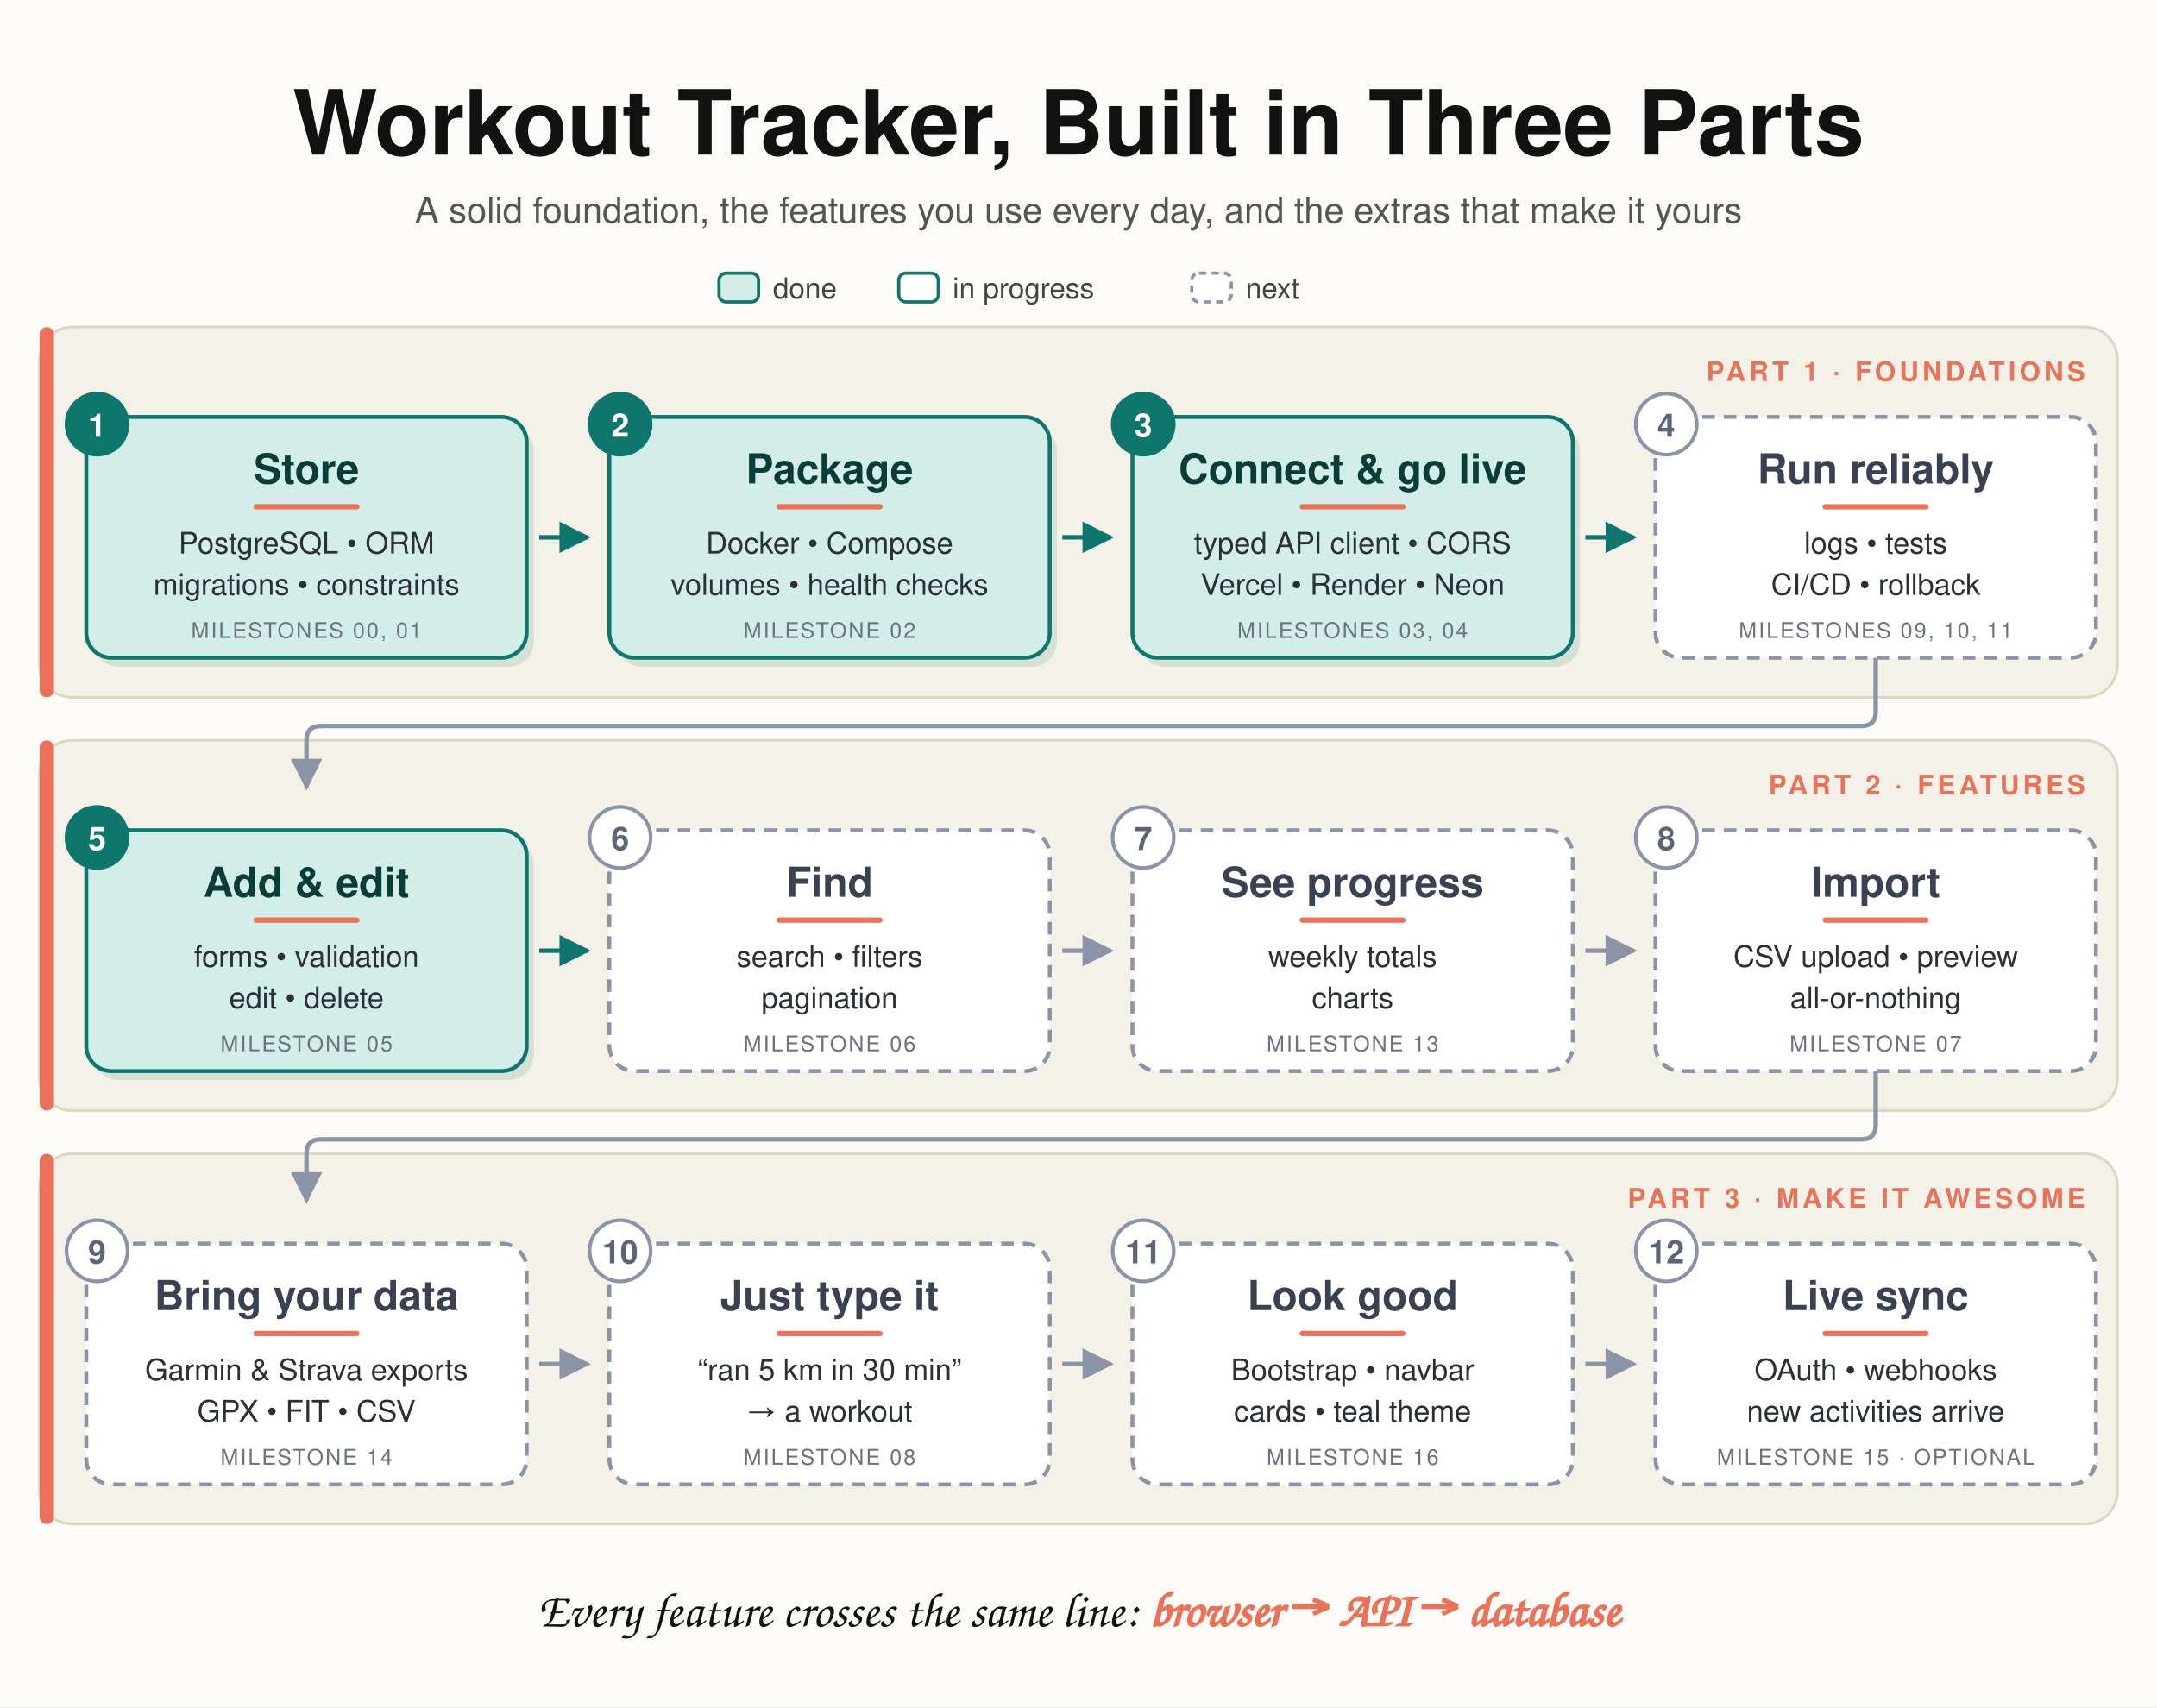
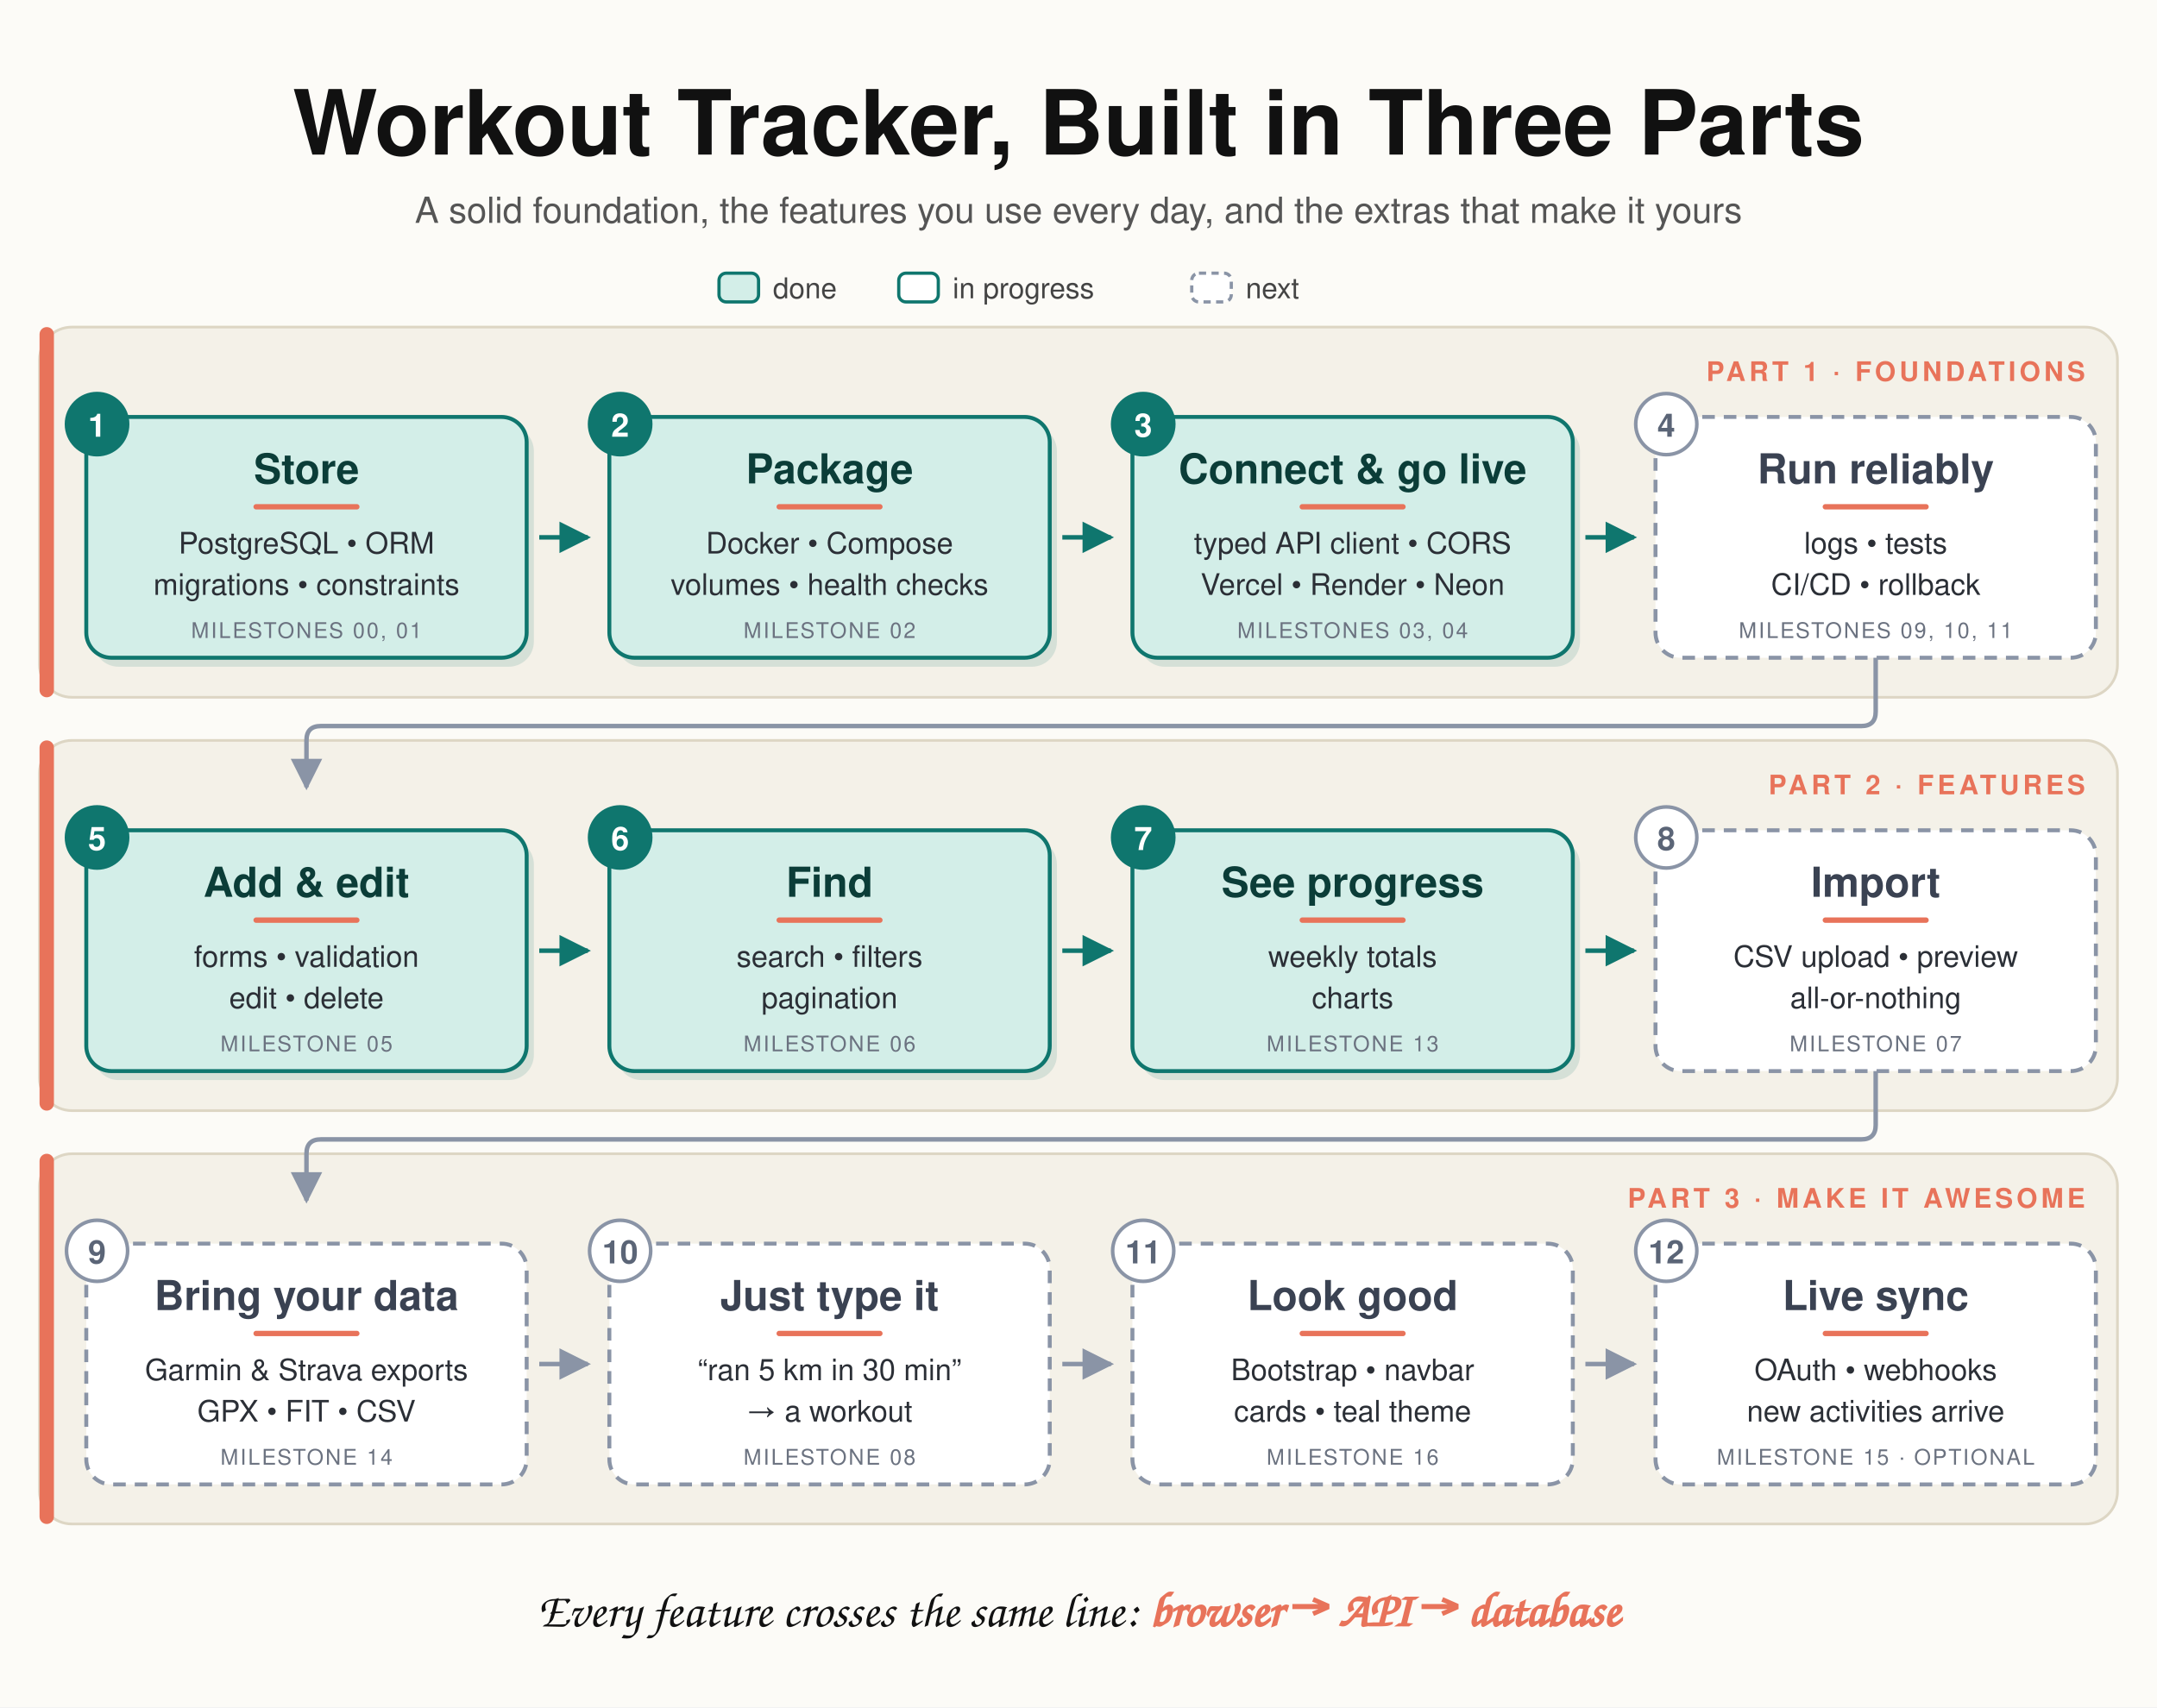
<svg xmlns="http://www.w3.org/2000/svg" viewBox="0 0 1200 950" width="1200" height="950">
  <defs>
    <marker id="a" viewBox="0 0 10 10" refX="9" refY="5" markerWidth="7" markerHeight="7" orient="auto">
      <path d="M0,0 L10,5 L0,10 z" fill="context-stroke" />
    </marker>
  </defs>
  <rect width="1200" height="950" fill="#fcfbf7" />
  <text x="600" y="86" text-anchor="middle" font-family="'Segoe UI',Helvetica,Arial,sans-serif" font-size="50" font-weight="900" fill="#111">Workout Tracker, Built in Three Parts</text>
  <text x="600" y="124" text-anchor="middle" font-family="'Segoe UI',Helvetica,Arial,sans-serif" font-size="20" fill="#555">A solid foundation, the features you use every day, and the extras that make it yours</text>
  <rect x="400" y="152" width="22" height="16" rx="4" fill="#d3eee8" stroke="#0f766e" stroke-width="1.8" />
  <text x="430" y="166" font-family="'Segoe UI',Helvetica,Arial,sans-serif" font-size="16" fill="#444">done</text>
  <rect x="500" y="152" width="22" height="16" rx="4" fill="#ffffff" stroke="#0f766e" stroke-width="1.8" />
  <text x="530" y="166" font-family="'Segoe UI',Helvetica,Arial,sans-serif" font-size="16" fill="#444">in progress</text>
  <rect x="663" y="152" width="22" height="16" rx="4" fill="#ffffff" stroke="#8a94a6" stroke-width="1.8" stroke-dasharray="4 3" />
  <text x="693" y="166" font-family="'Segoe UI',Helvetica,Arial,sans-serif" font-size="16" fill="#444">next</text>
  <rect x="22" y="182" width="1156" height="206" rx="18" fill="#f4f1e8" stroke="#ddd6c4" stroke-width="1.5" />
  <rect x="22" y="182" width="8" height="206" rx="4" fill="#e8735a" />
  <text x="1160" y="212" text-anchor="end" font-family="'Segoe UI',Helvetica,Arial,sans-serif" font-size="15" font-weight="700" letter-spacing="2" fill="#e8735a">PART 1 · FOUNDATIONS</text>
  <rect x="22" y="412" width="1156" height="206" rx="18" fill="#f4f1e8" stroke="#ddd6c4" stroke-width="1.5" />
  <rect x="22" y="412" width="8" height="206" rx="4" fill="#e8735a" />
  <text x="1160" y="442" text-anchor="end" font-family="'Segoe UI',Helvetica,Arial,sans-serif" font-size="15" font-weight="700" letter-spacing="2" fill="#e8735a">PART 2 · FEATURES</text>
  <rect x="22" y="642" width="1156" height="206" rx="18" fill="#f4f1e8" stroke="#ddd6c4" stroke-width="1.5" />
  <rect x="22" y="642" width="8" height="206" rx="4" fill="#e8735a" />
  <text x="1160" y="672" text-anchor="end" font-family="'Segoe UI',Helvetica,Arial,sans-serif" font-size="15" font-weight="700" letter-spacing="2" fill="#e8735a">PART 3 · MAKE IT AWESOME</text>
  <rect x="52" y="237" width="245" height="134" rx="14" fill="#0f766e22" />
  <rect x="48" y="232" width="245" height="134" rx="14" fill="#d3eee8" stroke="#0f766e" stroke-width="2.2" />
  <circle cx="54" cy="236" r="17" fill="#0f766e" stroke="#0f766e" stroke-width="2" />
  <text x="54" y="243" text-anchor="middle" font-family="'Segoe UI',Helvetica,Arial,sans-serif" font-size="18" font-weight="700" fill="#fff">1</text>
  <text x="170.5" y="269" text-anchor="middle" font-family="'Segoe UI',Helvetica,Arial,sans-serif" font-size="23" font-weight="700" fill="#0b3d38">Store</text>
  <line x1="142.5" y1="282" x2="198.5" y2="282" stroke="#e8735a" stroke-width="3" stroke-linecap="round" />
  <text x="170.5" y="308" text-anchor="middle" font-family="'Segoe UI',Helvetica,Arial,sans-serif" font-size="16.5" fill="#2b2f36">PostgreSQL • ORM</text>
  <text x="170.5" y="331" text-anchor="middle" font-family="'Segoe UI',Helvetica,Arial,sans-serif" font-size="16.5" fill="#2b2f36">migrations • constraints</text>
  <text x="170.5" y="355" text-anchor="middle" font-family="'Segoe UI',Helvetica,Arial,sans-serif" font-size="12" letter-spacing="1" fill="#6b7280">MILESTONES 00, 01</text>
  <line x1="300" y1="299.0" x2="327" y2="299.0" stroke="#0f766e" stroke-width="2.5" marker-end="url(#a)" />
  <rect x="343" y="237" width="245" height="134" rx="14" fill="#0f766e22" />
  <rect x="339" y="232" width="245" height="134" rx="14" fill="#d3eee8" stroke="#0f766e" stroke-width="2.2" />
  <circle cx="345" cy="236" r="17" fill="#0f766e" stroke="#0f766e" stroke-width="2" />
  <text x="345" y="243" text-anchor="middle" font-family="'Segoe UI',Helvetica,Arial,sans-serif" font-size="18" font-weight="700" fill="#fff">2</text>
  <text x="461.5" y="269" text-anchor="middle" font-family="'Segoe UI',Helvetica,Arial,sans-serif" font-size="23" font-weight="700" fill="#0b3d38">Package</text>
  <line x1="433.5" y1="282" x2="489.5" y2="282" stroke="#e8735a" stroke-width="3" stroke-linecap="round" />
  <text x="461.5" y="308" text-anchor="middle" font-family="'Segoe UI',Helvetica,Arial,sans-serif" font-size="16.5" fill="#2b2f36">Docker • Compose</text>
  <text x="461.5" y="331" text-anchor="middle" font-family="'Segoe UI',Helvetica,Arial,sans-serif" font-size="16.5" fill="#2b2f36">volumes • health checks</text>
  <text x="461.5" y="355" text-anchor="middle" font-family="'Segoe UI',Helvetica,Arial,sans-serif" font-size="12" letter-spacing="1" fill="#6b7280">MILESTONE 02</text>
  <line x1="591" y1="299.0" x2="618" y2="299.0" stroke="#0f766e" stroke-width="2.5" marker-end="url(#a)" />
  <rect x="634" y="237" width="245" height="134" rx="14" fill="#0f766e22" />
  <rect x="630" y="232" width="245" height="134" rx="14" fill="#d3eee8" stroke="#0f766e" stroke-width="2.2" />
  <circle cx="636" cy="236" r="17" fill="#0f766e" stroke="#0f766e" stroke-width="2" />
  <text x="636" y="243" text-anchor="middle" font-family="'Segoe UI',Helvetica,Arial,sans-serif" font-size="18" font-weight="700" fill="#fff">3</text>
  <text x="752.5" y="269" text-anchor="middle" font-family="'Segoe UI',Helvetica,Arial,sans-serif" font-size="23" font-weight="700" fill="#0b3d38">Connect &amp; go live</text>
  <line x1="724.5" y1="282" x2="780.5" y2="282" stroke="#e8735a" stroke-width="3" stroke-linecap="round" />
  <text x="752.5" y="308" text-anchor="middle" font-family="'Segoe UI',Helvetica,Arial,sans-serif" font-size="16.5" fill="#2b2f36">typed API client • CORS</text>
  <text x="752.5" y="331" text-anchor="middle" font-family="'Segoe UI',Helvetica,Arial,sans-serif" font-size="16.5" fill="#2b2f36">Vercel • Render • Neon</text>
  <text x="752.5" y="355" text-anchor="middle" font-family="'Segoe UI',Helvetica,Arial,sans-serif" font-size="12" letter-spacing="1" fill="#6b7280">MILESTONES 03, 04</text>
  <line x1="882" y1="299.0" x2="909" y2="299.0" stroke="#0f766e" stroke-width="2.5" marker-end="url(#a)" />
  <rect x="921" y="232" width="245" height="134" rx="14" fill="#ffffff" stroke="#8a94a6" stroke-width="2.2" stroke-dasharray="7 5" />
  <circle cx="927" cy="236" r="17" fill="#fff" stroke="#8a94a6" stroke-width="2" />
  <text x="927" y="243" text-anchor="middle" font-family="'Segoe UI',Helvetica,Arial,sans-serif" font-size="18" font-weight="700" fill="#5b6577">4</text>
  <text x="1043.5" y="269" text-anchor="middle" font-family="'Segoe UI',Helvetica,Arial,sans-serif" font-size="23" font-weight="700" fill="#3a4252">Run reliably</text>
  <line x1="1015.5" y1="282" x2="1071.5" y2="282" stroke="#e8735a" stroke-width="3" stroke-linecap="round" />
  <text x="1043.5" y="308" text-anchor="middle" font-family="'Segoe UI',Helvetica,Arial,sans-serif" font-size="16.5" fill="#2b2f36">logs • tests</text>
  <text x="1043.5" y="331" text-anchor="middle" font-family="'Segoe UI',Helvetica,Arial,sans-serif" font-size="16.5" fill="#2b2f36">CI/CD • rollback</text>
  <text x="1043.5" y="355" text-anchor="middle" font-family="'Segoe UI',Helvetica,Arial,sans-serif" font-size="12" letter-spacing="1" fill="#6b7280">MILESTONES 09, 10, 11</text>
  <path d="M1043.5,366 V396 Q1043.5,404 1035.5,404 H178.5 Q170.5,404 170.5,412 V438" fill="none" stroke="#8a94a6" stroke-width="2.5" marker-end="url(#a)" />
  <rect x="52" y="467" width="245" height="134" rx="14" fill="#0f766e22" />
  <rect x="48" y="462" width="245" height="134" rx="14" fill="#d3eee8" stroke="#0f766e" stroke-width="2.2" />
  <circle cx="54" cy="466" r="17" fill="#0f766e" stroke="#0f766e" stroke-width="2" />
  <text x="54" y="473" text-anchor="middle" font-family="'Segoe UI',Helvetica,Arial,sans-serif" font-size="18" font-weight="700" fill="#fff">5</text>
  <text x="170.5" y="499" text-anchor="middle" font-family="'Segoe UI',Helvetica,Arial,sans-serif" font-size="23" font-weight="700" fill="#0b3d38">Add &amp; edit</text>
  <line x1="142.5" y1="512" x2="198.5" y2="512" stroke="#e8735a" stroke-width="3" stroke-linecap="round" />
  <text x="170.5" y="538" text-anchor="middle" font-family="'Segoe UI',Helvetica,Arial,sans-serif" font-size="16.5" fill="#2b2f36">forms • validation</text>
  <text x="170.5" y="561" text-anchor="middle" font-family="'Segoe UI',Helvetica,Arial,sans-serif" font-size="16.5" fill="#2b2f36">edit • delete</text>
  <text x="170.5" y="585" text-anchor="middle" font-family="'Segoe UI',Helvetica,Arial,sans-serif" font-size="12" letter-spacing="1" fill="#6b7280">MILESTONE 05</text>
  <line x1="300" y1="529.0" x2="327" y2="529.0" stroke="#0f766e" stroke-width="2.5" marker-end="url(#a)" />
-   <rect x="339" y="462" width="245" height="134" rx="14" fill="#ffffff" stroke="#8a94a6" stroke-width="2.2" stroke-dasharray="7 5" />
-   <circle cx="345" cy="466" r="17" fill="#fff" stroke="#8a94a6" stroke-width="2" />
-   <text x="345" y="473" text-anchor="middle" font-family="'Segoe UI',Helvetica,Arial,sans-serif" font-size="18" font-weight="700" fill="#5b6577">6</text>
-   <text x="461.5" y="499" text-anchor="middle" font-family="'Segoe UI',Helvetica,Arial,sans-serif" font-size="23" font-weight="700" fill="#3a4252">Find</text>
+   <rect x="343" y="467" width="245" height="134" rx="14" fill="#0f766e22" />
+   <rect x="339" y="462" width="245" height="134" rx="14" fill="#d3eee8" stroke="#0f766e" stroke-width="2.2" />
+   <circle cx="345" cy="466" r="17" fill="#0f766e" stroke="#0f766e" stroke-width="2" />
+   <text x="345" y="473" text-anchor="middle" font-family="'Segoe UI',Helvetica,Arial,sans-serif" font-size="18" font-weight="700" fill="#fff">6</text>
+   <text x="461.5" y="499" text-anchor="middle" font-family="'Segoe UI',Helvetica,Arial,sans-serif" font-size="23" font-weight="700" fill="#0b3d38">Find</text>
  <line x1="433.5" y1="512" x2="489.5" y2="512" stroke="#e8735a" stroke-width="3" stroke-linecap="round" />
  <text x="461.5" y="538" text-anchor="middle" font-family="'Segoe UI',Helvetica,Arial,sans-serif" font-size="16.5" fill="#2b2f36">search • filters</text>
  <text x="461.5" y="561" text-anchor="middle" font-family="'Segoe UI',Helvetica,Arial,sans-serif" font-size="16.5" fill="#2b2f36">pagination</text>
  <text x="461.5" y="585" text-anchor="middle" font-family="'Segoe UI',Helvetica,Arial,sans-serif" font-size="12" letter-spacing="1" fill="#6b7280">MILESTONE 06</text>
-   <line x1="591" y1="529.0" x2="618" y2="529.0" stroke="#8a94a6" stroke-width="2.5" marker-end="url(#a)" />
-   <rect x="630" y="462" width="245" height="134" rx="14" fill="#ffffff" stroke="#8a94a6" stroke-width="2.2" stroke-dasharray="7 5" />
-   <circle cx="636" cy="466" r="17" fill="#fff" stroke="#8a94a6" stroke-width="2" />
-   <text x="636" y="473" text-anchor="middle" font-family="'Segoe UI',Helvetica,Arial,sans-serif" font-size="18" font-weight="700" fill="#5b6577">7</text>
-   <text x="752.5" y="499" text-anchor="middle" font-family="'Segoe UI',Helvetica,Arial,sans-serif" font-size="23" font-weight="700" fill="#3a4252">See progress</text>
+   <line x1="591" y1="529.0" x2="618" y2="529.0" stroke="#0f766e" stroke-width="2.5" marker-end="url(#a)" />
+   <rect x="634" y="467" width="245" height="134" rx="14" fill="#0f766e22" />
+   <rect x="630" y="462" width="245" height="134" rx="14" fill="#d3eee8" stroke="#0f766e" stroke-width="2.2" />
+   <circle cx="636" cy="466" r="17" fill="#0f766e" stroke="#0f766e" stroke-width="2" />
+   <text x="636" y="473" text-anchor="middle" font-family="'Segoe UI',Helvetica,Arial,sans-serif" font-size="18" font-weight="700" fill="#fff">7</text>
+   <text x="752.5" y="499" text-anchor="middle" font-family="'Segoe UI',Helvetica,Arial,sans-serif" font-size="23" font-weight="700" fill="#0b3d38">See progress</text>
  <line x1="724.5" y1="512" x2="780.5" y2="512" stroke="#e8735a" stroke-width="3" stroke-linecap="round" />
  <text x="752.5" y="538" text-anchor="middle" font-family="'Segoe UI',Helvetica,Arial,sans-serif" font-size="16.5" fill="#2b2f36">weekly totals</text>
  <text x="752.5" y="561" text-anchor="middle" font-family="'Segoe UI',Helvetica,Arial,sans-serif" font-size="16.5" fill="#2b2f36">charts</text>
  <text x="752.5" y="585" text-anchor="middle" font-family="'Segoe UI',Helvetica,Arial,sans-serif" font-size="12" letter-spacing="1" fill="#6b7280">MILESTONE 13</text>
-   <line x1="882" y1="529.0" x2="909" y2="529.0" stroke="#8a94a6" stroke-width="2.5" marker-end="url(#a)" />
+   <line x1="882" y1="529.0" x2="909" y2="529.0" stroke="#0f766e" stroke-width="2.5" marker-end="url(#a)" />
  <rect x="921" y="462" width="245" height="134" rx="14" fill="#ffffff" stroke="#8a94a6" stroke-width="2.2" stroke-dasharray="7 5" />
  <circle cx="927" cy="466" r="17" fill="#fff" stroke="#8a94a6" stroke-width="2" />
  <text x="927" y="473" text-anchor="middle" font-family="'Segoe UI',Helvetica,Arial,sans-serif" font-size="18" font-weight="700" fill="#5b6577">8</text>
  <text x="1043.5" y="499" text-anchor="middle" font-family="'Segoe UI',Helvetica,Arial,sans-serif" font-size="23" font-weight="700" fill="#3a4252">Import</text>
  <line x1="1015.5" y1="512" x2="1071.5" y2="512" stroke="#e8735a" stroke-width="3" stroke-linecap="round" />
  <text x="1043.5" y="538" text-anchor="middle" font-family="'Segoe UI',Helvetica,Arial,sans-serif" font-size="16.5" fill="#2b2f36">CSV upload • preview</text>
  <text x="1043.5" y="561" text-anchor="middle" font-family="'Segoe UI',Helvetica,Arial,sans-serif" font-size="16.5" fill="#2b2f36">all-or-nothing</text>
  <text x="1043.5" y="585" text-anchor="middle" font-family="'Segoe UI',Helvetica,Arial,sans-serif" font-size="12" letter-spacing="1" fill="#6b7280">MILESTONE 07</text>
  <path d="M1043.5,596 V626 Q1043.5,634 1035.5,634 H178.5 Q170.5,634 170.5,642 V668" fill="none" stroke="#8a94a6" stroke-width="2.5" marker-end="url(#a)" />
  <rect x="48" y="692" width="245" height="134" rx="14" fill="#ffffff" stroke="#8a94a6" stroke-width="2.2" stroke-dasharray="7 5" />
  <circle cx="54" cy="696" r="17" fill="#fff" stroke="#8a94a6" stroke-width="2" />
  <text x="54" y="703" text-anchor="middle" font-family="'Segoe UI',Helvetica,Arial,sans-serif" font-size="18" font-weight="700" fill="#5b6577">9</text>
  <text x="170.5" y="729" text-anchor="middle" font-family="'Segoe UI',Helvetica,Arial,sans-serif" font-size="23" font-weight="700" fill="#3a4252">Bring your data</text>
  <line x1="142.5" y1="742" x2="198.5" y2="742" stroke="#e8735a" stroke-width="3" stroke-linecap="round" />
  <text x="170.5" y="768" text-anchor="middle" font-family="'Segoe UI',Helvetica,Arial,sans-serif" font-size="16.5" fill="#2b2f36">Garmin &amp; Strava exports</text>
  <text x="170.5" y="791" text-anchor="middle" font-family="'Segoe UI',Helvetica,Arial,sans-serif" font-size="16.5" fill="#2b2f36">GPX • FIT • CSV</text>
  <text x="170.5" y="815" text-anchor="middle" font-family="'Segoe UI',Helvetica,Arial,sans-serif" font-size="12" letter-spacing="1" fill="#6b7280">MILESTONE 14</text>
  <line x1="300" y1="759.0" x2="327" y2="759.0" stroke="#8a94a6" stroke-width="2.5" marker-end="url(#a)" />
  <rect x="339" y="692" width="245" height="134" rx="14" fill="#ffffff" stroke="#8a94a6" stroke-width="2.2" stroke-dasharray="7 5" />
  <circle cx="345" cy="696" r="17" fill="#fff" stroke="#8a94a6" stroke-width="2" />
  <text x="345" y="703" text-anchor="middle" font-family="'Segoe UI',Helvetica,Arial,sans-serif" font-size="18" font-weight="700" fill="#5b6577">10</text>
  <text x="461.5" y="729" text-anchor="middle" font-family="'Segoe UI',Helvetica,Arial,sans-serif" font-size="23" font-weight="700" fill="#3a4252">Just type it</text>
  <line x1="433.5" y1="742" x2="489.5" y2="742" stroke="#e8735a" stroke-width="3" stroke-linecap="round" />
  <text x="461.5" y="768" text-anchor="middle" font-family="'Segoe UI',Helvetica,Arial,sans-serif" font-size="16.5" fill="#2b2f36">“ran 5 km in 30 min”</text>
  <text x="461.5" y="791" text-anchor="middle" font-family="'Segoe UI',Helvetica,Arial,sans-serif" font-size="16.5" fill="#2b2f36">→ a workout</text>
  <text x="461.5" y="815" text-anchor="middle" font-family="'Segoe UI',Helvetica,Arial,sans-serif" font-size="12" letter-spacing="1" fill="#6b7280">MILESTONE 08</text>
  <line x1="591" y1="759.0" x2="618" y2="759.0" stroke="#8a94a6" stroke-width="2.5" marker-end="url(#a)" />
  <rect x="630" y="692" width="245" height="134" rx="14" fill="#ffffff" stroke="#8a94a6" stroke-width="2.2" stroke-dasharray="7 5" />
  <circle cx="636" cy="696" r="17" fill="#fff" stroke="#8a94a6" stroke-width="2" />
  <text x="636" y="703" text-anchor="middle" font-family="'Segoe UI',Helvetica,Arial,sans-serif" font-size="18" font-weight="700" fill="#5b6577">11</text>
  <text x="752.5" y="729" text-anchor="middle" font-family="'Segoe UI',Helvetica,Arial,sans-serif" font-size="23" font-weight="700" fill="#3a4252">Look good</text>
  <line x1="724.5" y1="742" x2="780.5" y2="742" stroke="#e8735a" stroke-width="3" stroke-linecap="round" />
  <text x="752.5" y="768" text-anchor="middle" font-family="'Segoe UI',Helvetica,Arial,sans-serif" font-size="16.5" fill="#2b2f36">Bootstrap • navbar</text>
  <text x="752.5" y="791" text-anchor="middle" font-family="'Segoe UI',Helvetica,Arial,sans-serif" font-size="16.5" fill="#2b2f36">cards • teal theme</text>
  <text x="752.5" y="815" text-anchor="middle" font-family="'Segoe UI',Helvetica,Arial,sans-serif" font-size="12" letter-spacing="1" fill="#6b7280">MILESTONE 16</text>
  <line x1="882" y1="759.0" x2="909" y2="759.0" stroke="#8a94a6" stroke-width="2.5" marker-end="url(#a)" />
  <rect x="921" y="692" width="245" height="134" rx="14" fill="#ffffff" stroke="#8a94a6" stroke-width="2.2" stroke-dasharray="7 5" />
  <circle cx="927" cy="696" r="17" fill="#fff" stroke="#8a94a6" stroke-width="2" />
  <text x="927" y="703" text-anchor="middle" font-family="'Segoe UI',Helvetica,Arial,sans-serif" font-size="18" font-weight="700" fill="#5b6577">12</text>
  <text x="1043.5" y="729" text-anchor="middle" font-family="'Segoe UI',Helvetica,Arial,sans-serif" font-size="23" font-weight="700" fill="#3a4252">Live sync</text>
  <line x1="1015.5" y1="742" x2="1071.5" y2="742" stroke="#e8735a" stroke-width="3" stroke-linecap="round" />
  <text x="1043.5" y="768" text-anchor="middle" font-family="'Segoe UI',Helvetica,Arial,sans-serif" font-size="16.5" fill="#2b2f36">OAuth • webhooks</text>
  <text x="1043.5" y="791" text-anchor="middle" font-family="'Segoe UI',Helvetica,Arial,sans-serif" font-size="16.5" fill="#2b2f36">new activities arrive</text>
  <text x="1043.5" y="815" text-anchor="middle" font-family="'Segoe UI',Helvetica,Arial,sans-serif" font-size="12" letter-spacing="1" fill="#6b7280">MILESTONE 15 · OPTIONAL</text>
  <text x="600" y="905" text-anchor="middle" font-family="'Segoe Print','Comic Sans MS','Bradley Hand',cursive" font-size="27" fill="#111">Every feature crosses the same line: <tspan fill="#e8735a" font-weight="700">browser → API → database</tspan>
  </text>
</svg>
